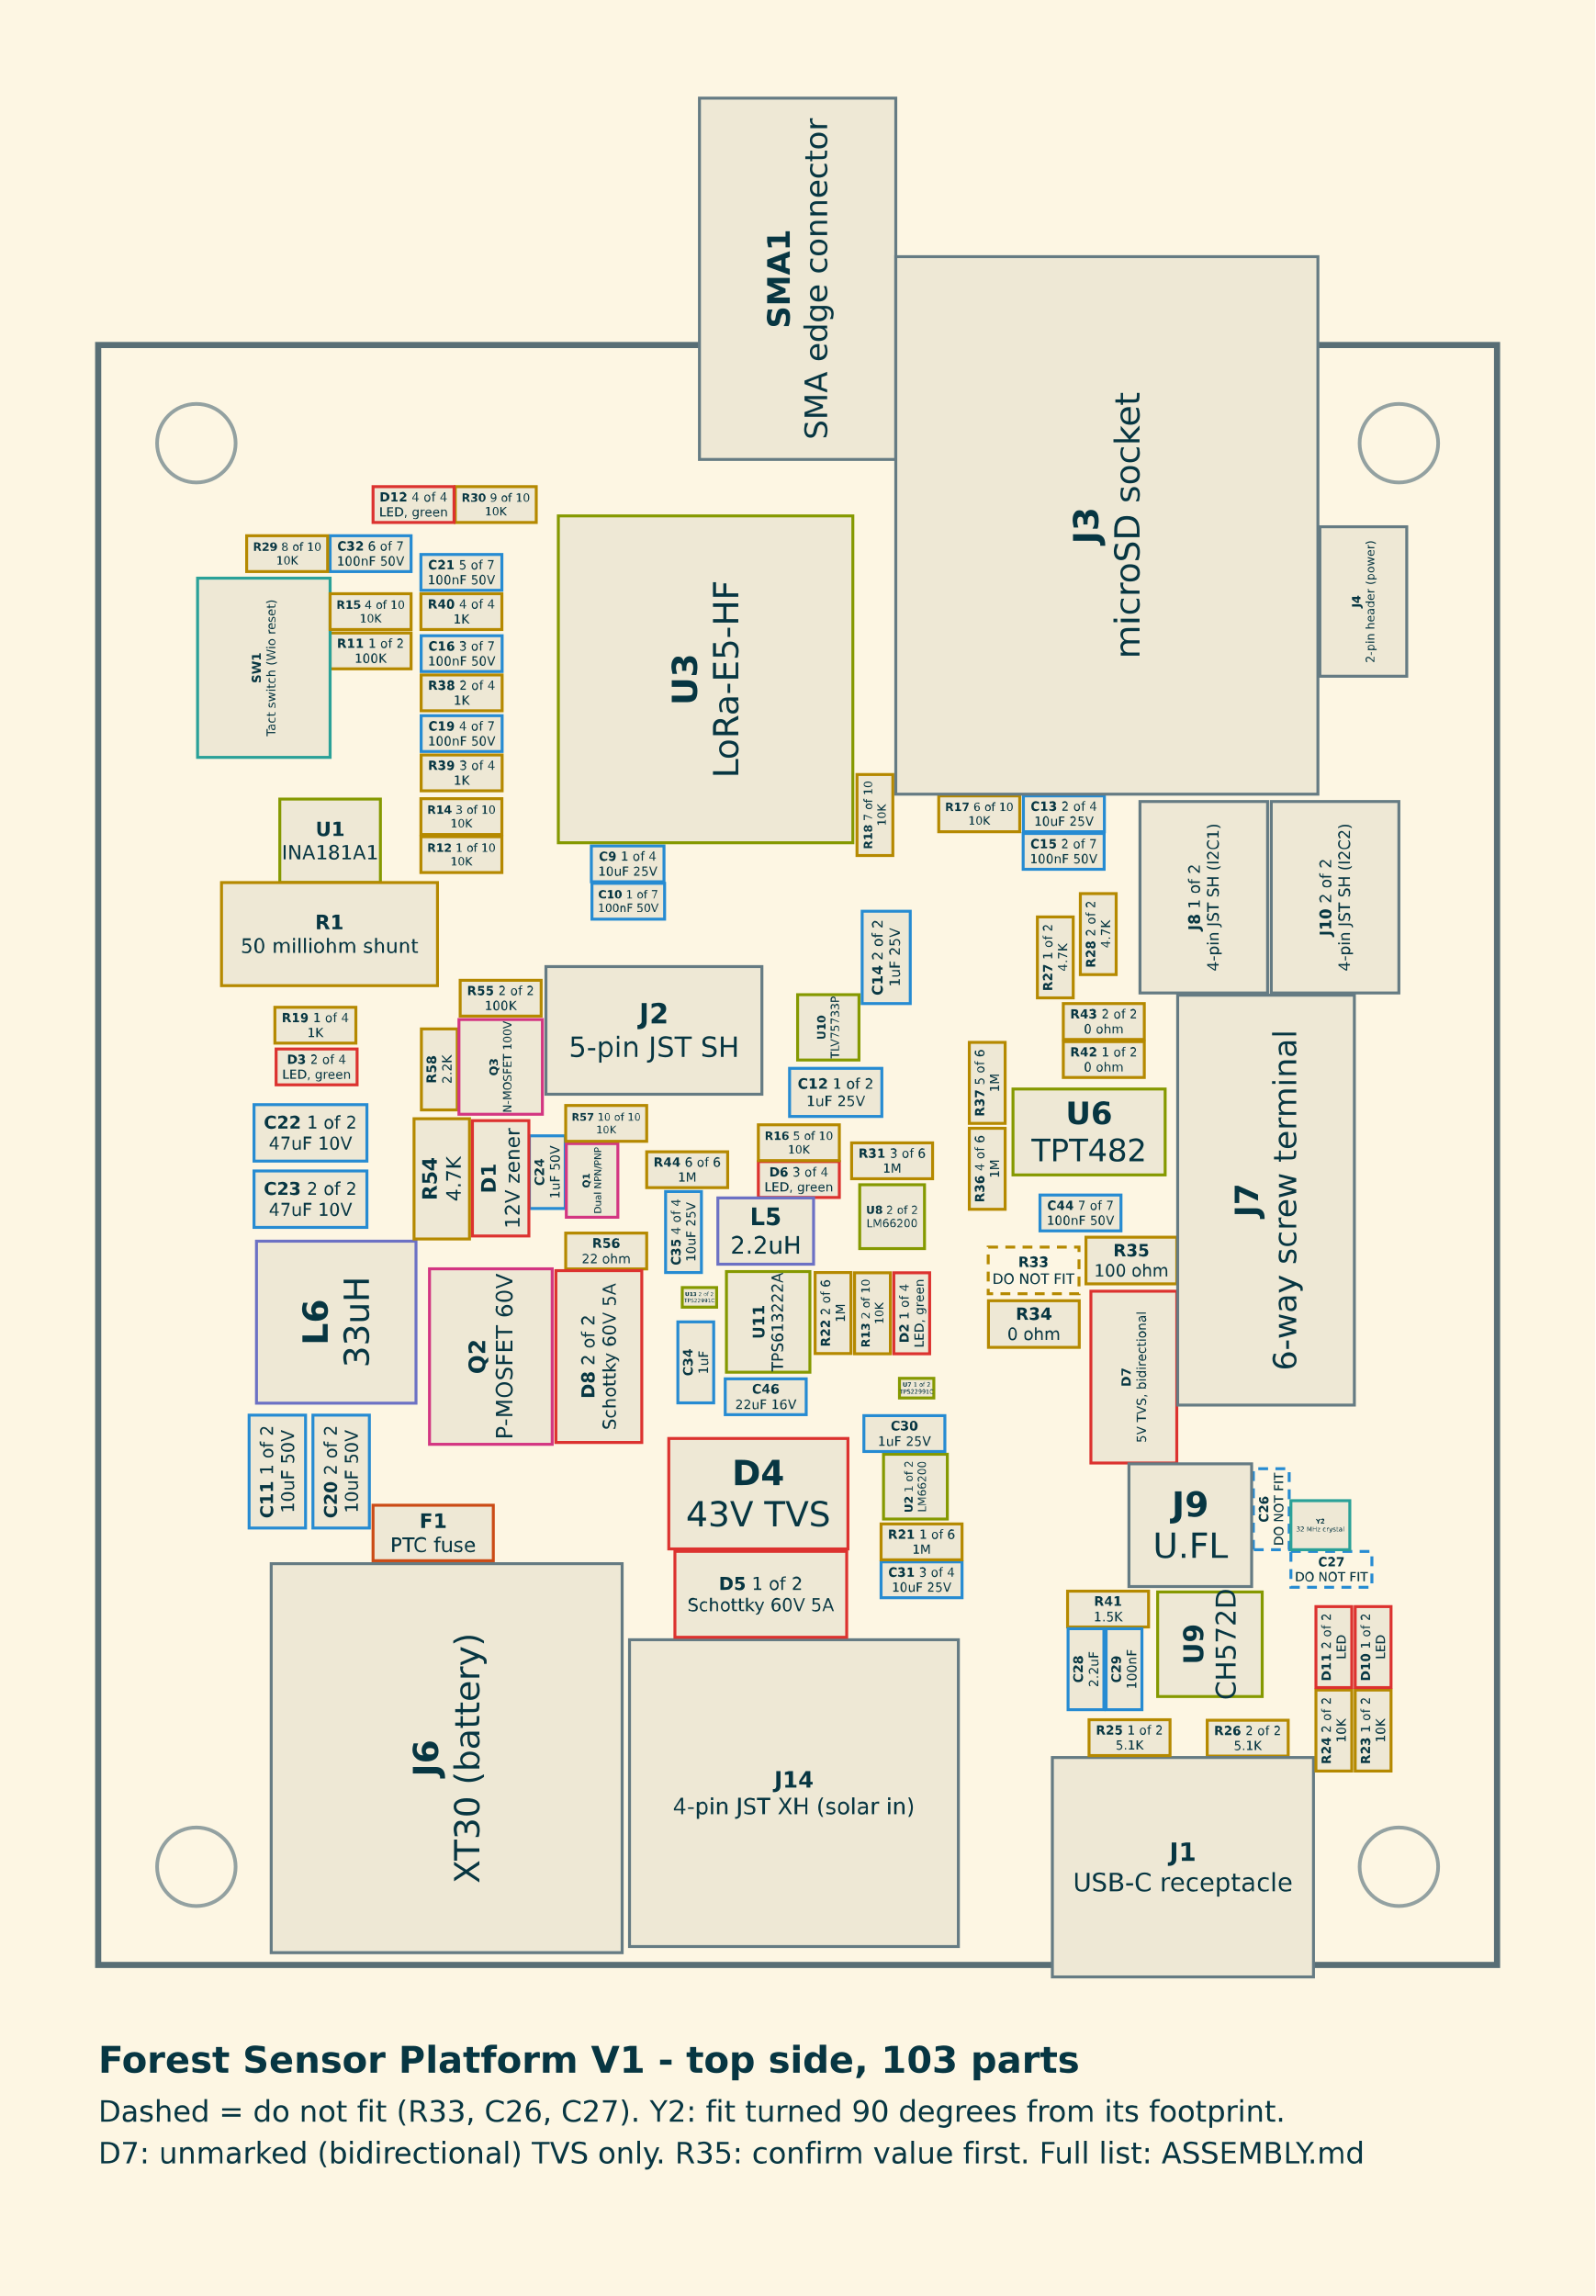
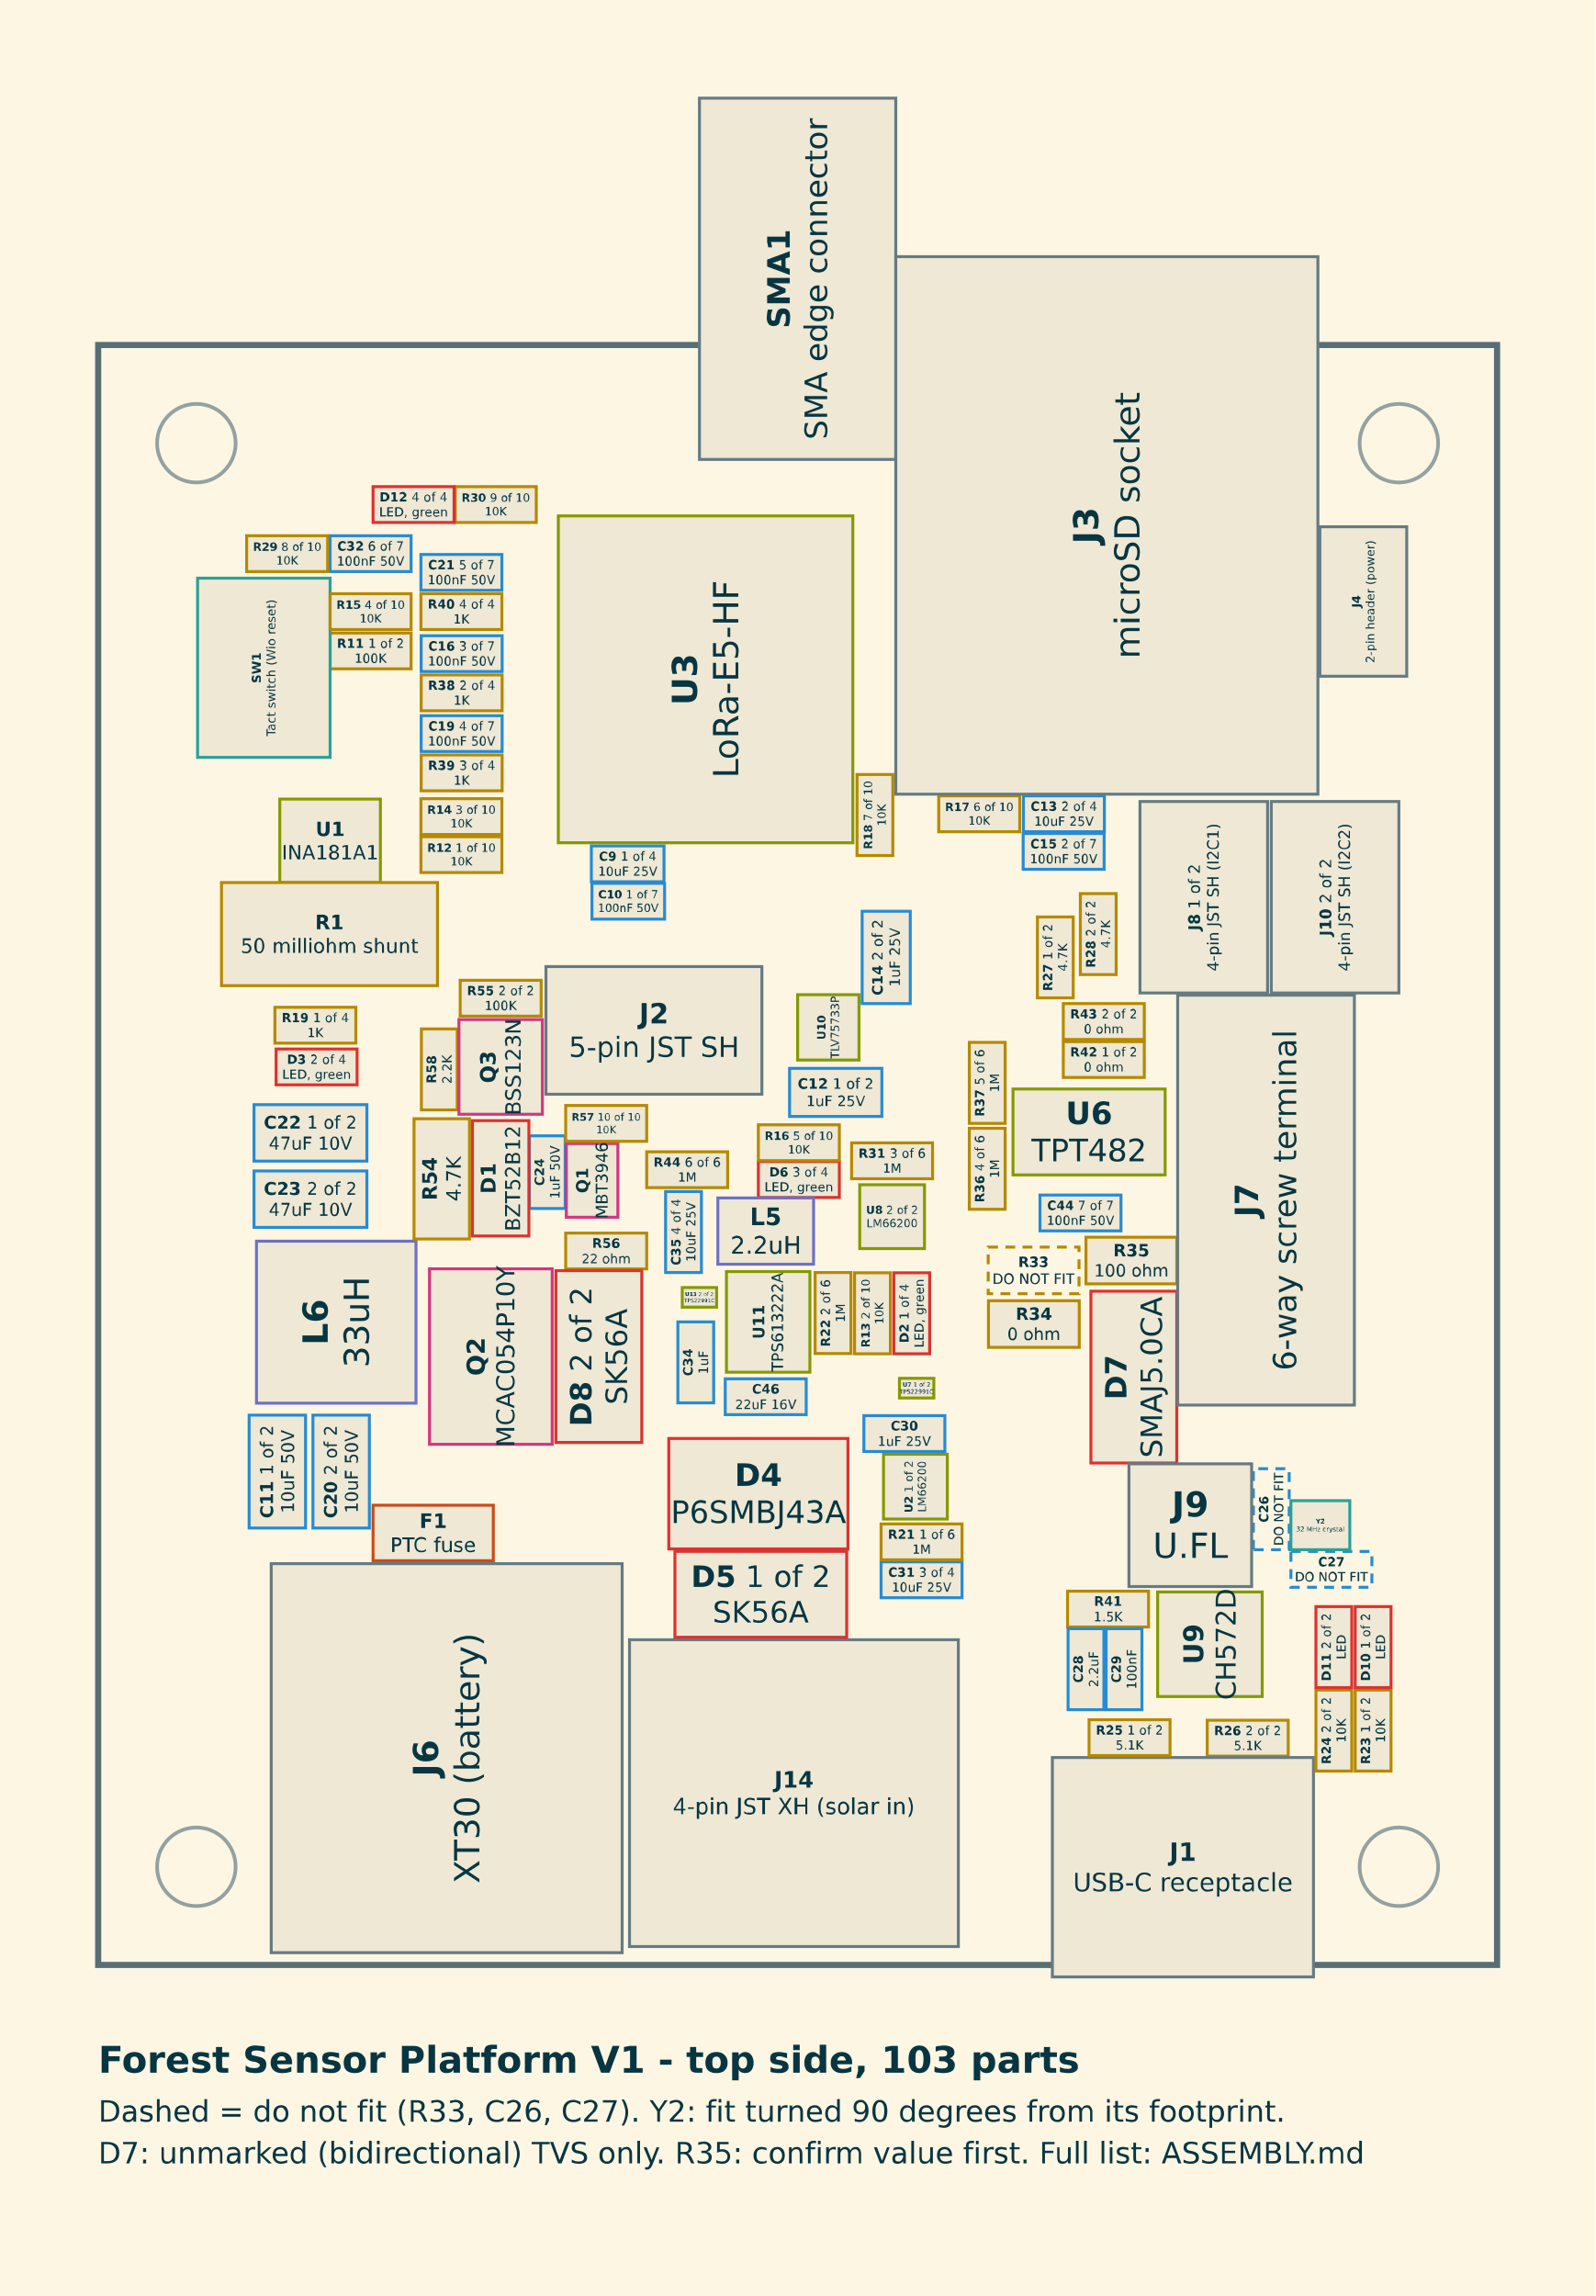
<svg xmlns="http://www.w3.org/2000/svg" width="227.5mm" height="327.4mm" viewBox="67.500 52.943 65.000 93.545" font-family="DejaVu Sans, Arial, sans-serif" fill="#073642" text-anchor="middle">
  <rect x="67.500" y="52.943" width="65.000" height="93.545" fill="#fdf6e3" />
  <rect x="71.500" y="67.000" width="57.000" height="66.000" fill="none" stroke="#586e75" stroke-width="0.25" />
  <circle cx="75.500" cy="129.000" r="1.6" fill="none" stroke="#93a1a1" stroke-width="0.15" />
  <circle cx="75.500" cy="71.000" r="1.6" fill="none" stroke="#93a1a1" stroke-width="0.15" />
  <circle cx="124.500" cy="129.000" r="1.6" fill="none" stroke="#93a1a1" stroke-width="0.15" />
  <circle cx="124.500" cy="71.000" r="1.6" fill="none" stroke="#93a1a1" stroke-width="0.15" />
  <g transform="translate(110.850 86.100) rotate(-180.000)">
    <rect x="-1.650" y="-0.730" width="3.300" height="1.460" fill="#eee8d5" stroke="#268bd2" stroke-width="0.12" />
  </g>
  <g transform="translate(110.850 86.100) rotate(0.000)" font-size="0.512">
    <text y="-0.128">
      <tspan font-weight="bold">C13</tspan> 2 of 4</text>
    <text y="0.486">10uF 25V</text>
  </g>
  <g transform="translate(86.310 82.832) rotate(-180.000)">
    <rect x="-1.650" y="-0.730" width="3.300" height="1.460" fill="#eee8d5" stroke="#268bd2" stroke-width="0.12" />
  </g>
  <g transform="translate(86.310 82.832) rotate(0.000)" font-size="0.512">
    <text y="-0.128">
      <tspan font-weight="bold">C19</tspan> 4 of 7</text>
    <text y="0.486">100nF 50V</text>
  </g>
  <g transform="translate(109.626 106.888) rotate(-0.000)">
    <rect x="-1.850" y="-0.950" width="3.700" height="1.900" fill="#eee8d5" stroke="#b58900" stroke-width="0.12" />
  </g>
  <g transform="translate(109.626 106.888) rotate(0.000)" font-size="0.684">
    <text y="-0.171">
      <tspan font-weight="bold">R34</tspan>
    </text>
    <text y="0.650">0 ohm</text>
  </g>
  <g transform="translate(96.000 105.800) rotate(-180.000)">
    <rect x="-0.700" y="-0.400" width="1.400" height="0.800" fill="#eee8d5" stroke="#859900" stroke-width="0.12" />
  </g>
  <g transform="translate(96.000 105.800) rotate(0.000)" font-size="0.217">
    <text y="-0.054">
      <tspan font-weight="bold">U13</tspan> 2 of 2</text>
    <text y="0.206">TPS22991C</text>
  </g>
  <g transform="translate(118.340 123.760) rotate(-0.000)">
    <rect x="-1.650" y="-0.730" width="3.300" height="1.460" fill="#eee8d5" stroke="#b58900" stroke-width="0.12" />
  </g>
  <g transform="translate(118.340 123.760) rotate(0.000)" font-size="0.512">
    <text y="-0.128">
      <tspan font-weight="bold">R26</tspan> 2 of 2</text>
    <text y="0.486">5.1K</text>
  </g>
  <g transform="translate(86.310 79.573) rotate(-180.000)">
    <rect x="-1.650" y="-0.730" width="3.300" height="1.460" fill="#eee8d5" stroke="#268bd2" stroke-width="0.12" />
  </g>
  <g transform="translate(86.310 79.573) rotate(0.000)" font-size="0.512">
    <text y="-0.128">
      <tspan font-weight="bold">C16</tspan> 3 of 7</text>
    <text y="0.486">100nF 50V</text>
  </g>
  <g transform="translate(115.700 129.308) rotate(-0.000)">
    <rect x="-5.320" y="-4.760" width="10.640" height="8.940" fill="#eee8d5" stroke="#657b83" stroke-width="0.12" />
  </g>
  <g transform="translate(115.700 129.018) rotate(0.000)" font-size="1.032">
    <text y="-0.258">
      <tspan font-weight="bold">J1</tspan>
    </text>
    <text y="0.980">USB-C receptacle</text>
  </g>
  <g transform="translate(110.840 87.630) rotate(-180.000)">
    <rect x="-1.650" y="-0.730" width="3.300" height="1.460" fill="#eee8d5" stroke="#268bd2" stroke-width="0.12" />
  </g>
  <g transform="translate(110.840 87.630) rotate(0.000)" font-size="0.512">
    <text y="-0.128">
      <tspan font-weight="bold">C15</tspan> 2 of 7</text>
    <text y="0.486">100nF 50V</text>
  </g>
  <g transform="translate(103.850 102.513) rotate(-180.000)">
    <rect x="-1.320" y="-1.300" width="2.640" height="2.600" fill="#eee8d5" stroke="#859900" stroke-width="0.12" />
  </g>
  <g transform="translate(103.850 102.513) rotate(0.000)" font-size="0.455">
    <text y="-0.114">
      <tspan font-weight="bold">U8</tspan> 2 of 2</text>
    <text y="0.432">LM66200</text>
  </g>
  <g transform="translate(107.726 97.062) rotate(-90.000)">
    <rect x="-1.650" y="-0.730" width="3.300" height="1.460" fill="#eee8d5" stroke="#b58900" stroke-width="0.12" />
  </g>
  <g transform="translate(107.726 97.062) rotate(-90.000)" font-size="0.512">
    <text y="-0.128">
      <tspan font-weight="bold">R37</tspan> 5 of 6</text>
    <text y="0.486">1M</text>
  </g>
  <g transform="translate(82.600 79.463) rotate(-0.000)">
    <rect x="-1.650" y="-0.730" width="3.300" height="1.460" fill="#eee8d5" stroke="#b58900" stroke-width="0.12" />
  </g>
  <g transform="translate(82.600 79.463) rotate(0.000)" font-size="0.512">
    <text y="-0.128">
      <tspan font-weight="bold">R11</tspan> 1 of 2</text>
    <text y="0.486">100K</text>
  </g>
  <g transform="translate(92.200 103.912) rotate(-0.000)">
    <rect x="-1.650" y="-0.730" width="3.300" height="1.460" fill="#eee8d5" stroke="#b58900" stroke-width="0.12" />
  </g>
  <g transform="translate(92.200 103.912) rotate(0.000)" font-size="0.526">
    <text y="-0.131">
      <tspan font-weight="bold">R56</tspan>
    </text>
    <text y="0.499">22 ohm</text>
  </g>
  <g transform="translate(104.850 109.500) rotate(-180.000)">
    <rect x="-0.700" y="-0.400" width="1.400" height="0.800" fill="#eee8d5" stroke="#859900" stroke-width="0.12" />
  </g>
  <g transform="translate(104.850 109.500) rotate(0.000)" font-size="0.241">
    <text y="-0.060">
      <tspan font-weight="bold">U7</tspan> 1 of 2</text>
    <text y="0.229">TPS22991C</text>
  </g>
  <g transform="translate(105.050 117.308) rotate(-0.000)">
    <rect x="-1.650" y="-0.730" width="3.300" height="1.460" fill="#eee8d5" stroke="#268bd2" stroke-width="0.12" />
  </g>
  <g transform="translate(105.050 117.308) rotate(0.000)" font-size="0.512">
    <text y="-0.128">
      <tspan font-weight="bold">C31</tspan> 3 of 4</text>
    <text y="0.486">10uF 25V</text>
  </g>
  <g transform="translate(123.450 123.450) rotate(90.000)">
    <rect x="-1.650" y="-0.730" width="3.300" height="1.460" fill="#eee8d5" stroke="#b58900" stroke-width="0.12" />
  </g>
  <g transform="translate(123.450 123.450) rotate(-90.000)" font-size="0.512">
    <text y="-0.128">
      <tspan font-weight="bold">R23</tspan> 1 of 2</text>
    <text y="0.486">10K</text>
  </g>
  <g transform="translate(89.800 100.700) rotate(-90.000)">
    <rect x="-1.480" y="-0.730" width="2.960" height="1.460" fill="#eee8d5" stroke="#268bd2" stroke-width="0.12" />
  </g>
  <g transform="translate(89.800 100.700) rotate(-90.000)" font-size="0.526">
    <text y="-0.131">
      <tspan font-weight="bold">C24</tspan>
    </text>
    <text y="0.499">1uF 50V</text>
  </g>
  <g transform="translate(103.050 106.450) rotate(90.000)">
    <rect x="-1.650" y="-0.730" width="3.300" height="1.460" fill="#eee8d5" stroke="#b58900" stroke-width="0.12" />
  </g>
  <g transform="translate(103.050 106.450) rotate(-90.000)" font-size="0.466">
    <text y="-0.116">
      <tspan font-weight="bold">R13</tspan> 2 of 10</text>
    <text y="0.442">10K</text>
  </g>
  <g transform="translate(80.400 96.412) rotate(-0.000)">
    <rect x="-1.650" y="-0.730" width="3.300" height="1.460" fill="#eee8d5" stroke="#dc322f" stroke-width="0.12" />
  </g>
  <g transform="translate(80.400 96.412) rotate(0.000)" font-size="0.512">
    <text y="-0.128">
      <tspan font-weight="bold">D3</tspan> 2 of 4</text>
    <text y="0.486">LED, green</text>
  </g>
  <g transform="translate(95.500 100.600) rotate(-0.000)">
    <rect x="-1.650" y="-0.730" width="3.300" height="1.460" fill="#eee8d5" stroke="#b58900" stroke-width="0.12" />
  </g>
  <g transform="translate(95.500 100.600) rotate(0.000)" font-size="0.512">
    <text y="-0.128">
      <tspan font-weight="bold">R44</tspan> 6 of 6</text>
    <text y="0.486">1M</text>
  </g>
  <g transform="translate(112.476 96.112) rotate(-180.000)">
    <rect x="-1.650" y="-0.730" width="3.300" height="1.460" fill="#eee8d5" stroke="#b58900" stroke-width="0.12" />
  </g>
  <g transform="translate(112.476 96.112) rotate(0.000)" font-size="0.512">
    <text y="-0.128">
      <tspan font-weight="bold">R42</tspan> 1 of 2</text>
    <text y="0.486">0 ohm</text>
  </g>
  <g transform="translate(121.850 123.450) rotate(90.000)">
    <rect x="-1.650" y="-0.730" width="3.300" height="1.460" fill="#eee8d5" stroke="#b58900" stroke-width="0.12" />
  </g>
  <g transform="translate(121.850 123.450) rotate(-90.000)" font-size="0.512">
    <text y="-0.128">
      <tspan font-weight="bold">R24</tspan> 2 of 2</text>
    <text y="0.486">10K</text>
  </g>
  <g transform="translate(101.443 106.440) rotate(-90.000)">
    <rect x="-1.650" y="-0.730" width="3.300" height="1.460" fill="#eee8d5" stroke="#b58900" stroke-width="0.12" />
  </g>
  <g transform="translate(101.443 106.440) rotate(-90.000)" font-size="0.512">
    <text y="-0.128">
      <tspan font-weight="bold">R22</tspan> 2 of 6</text>
    <text y="0.486">1M</text>
  </g>
  <g transform="translate(82.600 75.500) rotate(-0.000)">
    <rect x="-1.650" y="-0.730" width="3.300" height="1.460" fill="#eee8d5" stroke="#268bd2" stroke-width="0.12" />
  </g>
  <g transform="translate(82.600 75.500) rotate(0.000)" font-size="0.512">
    <text y="-0.128">
      <tspan font-weight="bold">C32</tspan> 6 of 7</text>
    <text y="0.486">100nF 50V</text>
  </g>
  <g transform="translate(87.700 73.500) rotate(-0.000)">
    <rect x="-1.650" y="-0.730" width="3.300" height="1.460" fill="#eee8d5" stroke="#b58900" stroke-width="0.12" />
  </g>
  <g transform="translate(87.700 73.500) rotate(0.000)" font-size="0.466">
    <text y="-0.116">
      <tspan font-weight="bold">R30</tspan> 9 of 10</text>
    <text y="0.442">10K</text>
  </g>
  <g transform="translate(83.200 118.900) rotate(-180.000)">
    <rect x="-9.650" y="-13.600" width="14.300" height="15.850" fill="#eee8d5" stroke="#657b83" stroke-width="0.12" />
  </g>
  <g transform="translate(85.700 124.575) rotate(-90.000)" font-size="1.400">
    <text y="-0.350">
      <tspan font-weight="bold">J6</tspan>
    </text>
    <text y="1.330">XT30 (battery)</text>
  </g>
  <g transform="translate(103.610 91.950) rotate(-90.000)">
    <rect x="-1.880" y="-0.980" width="3.760" height="1.960" fill="#eee8d5" stroke="#268bd2" stroke-width="0.12" />
  </g>
  <g transform="translate(103.610 91.950) rotate(-90.000)" font-size="0.583">
    <text y="-0.146">
      <tspan font-weight="bold">C14</tspan> 2 of 2</text>
    <text y="0.554">1uF 25V</text>
  </g>
  <g transform="translate(103.150 86.150) rotate(90.000)">
    <rect x="-1.650" y="-0.730" width="3.300" height="1.460" fill="#eee8d5" stroke="#b58900" stroke-width="0.12" />
  </g>
  <g transform="translate(103.150 86.150) rotate(-90.000)" font-size="0.466">
    <text y="-0.116">
      <tspan font-weight="bold">R18</tspan> 7 of 10</text>
    <text y="0.442">10K</text>
  </g>
  <g transform="translate(94.145 94.925) rotate(-180.000)">
    <rect x="-4.400" y="-2.600" width="8.800" height="5.200" fill="#eee8d5" stroke="#657b83" stroke-width="0.12" />
  </g>
  <g transform="translate(94.145 94.925) rotate(0.000)" font-size="1.138">
    <text y="-0.284">
      <tspan font-weight="bold">J2</tspan>
    </text>
    <text y="1.081">5-pin JST SH</text>
  </g>
  <g transform="translate(85.400 96.513) rotate(-90.000)">
    <rect x="-1.650" y="-0.730" width="3.300" height="1.460" fill="#eee8d5" stroke="#b58900" stroke-width="0.12" />
  </g>
  <g transform="translate(85.400 96.513) rotate(-90.000)" font-size="0.526">
    <text y="-0.131">
      <tspan font-weight="bold">R58</tspan>
    </text>
    <text y="0.499">2.2K</text>
  </g>
  <g transform="translate(100.050 101.000) rotate(-180.000)">
    <rect x="-1.650" y="-0.730" width="3.300" height="1.460" fill="#eee8d5" stroke="#dc322f" stroke-width="0.12" />
  </g>
  <g transform="translate(100.050 101.000) rotate(0.000)" font-size="0.512">
    <text y="-0.128">
      <tspan font-weight="bold">D6</tspan> 3 of 4</text>
    <text y="0.486">LED, green</text>
  </g>
  <g transform="translate(100.050 99.500) rotate(-180.000)">
    <rect x="-1.650" y="-0.730" width="3.300" height="1.460" fill="#eee8d5" stroke="#b58900" stroke-width="0.12" />
  </g>
  <g transform="translate(100.050 99.500) rotate(0.000)" font-size="0.466">
    <text y="-0.116">
      <tspan font-weight="bold">R16</tspan> 5 of 10</text>
    <text y="0.442">10K</text>
  </g>
  <g transform="translate(81.200 106.812) rotate(-0.000)">
    <rect x="-3.250" y="-3.300" width="6.500" height="6.600" fill="#eee8d5" stroke="#6c71c4" stroke-width="0.12" />
  </g>
  <g transform="translate(81.200 106.812) rotate(-90.000)" font-size="1.400">
    <text y="-0.350">
      <tspan font-weight="bold">L6</tspan>
    </text>
    <text y="1.330">33uH</text>
  </g>
  <g transform="translate(121.750 116.883) rotate(-0.000)">
    <rect x="-1.650" y="-0.730" width="3.300" height="1.460" fill="#fdf6e3" stroke="#268bd2" stroke-width="0.12" stroke-dasharray="0.4 0.3" />
  </g>
  <g transform="translate(121.750 116.883) rotate(0.000)" font-size="0.512">
    <text y="-0.128">
      <tspan font-weight="bold">C27</tspan>
    </text>
    <text y="0.486">DO NOT FIT</text>
  </g>
  <g transform="translate(111.876 99.062) rotate(-0.000)">
    <rect x="-3.100" y="-1.750" width="6.200" height="3.500" fill="#eee8d5" stroke="#859900" stroke-width="0.12" />
  </g>
  <g transform="translate(111.876 99.062) rotate(0.000)" font-size="1.260">
    <text y="-0.315">
      <tspan font-weight="bold">U6</tspan>
    </text>
    <text y="1.197">TPT482</text>
  </g>
  <g transform="translate(113.600 104.300) rotate(-180.000)">
    <rect x="-1.850" y="-0.950" width="3.700" height="1.900" fill="#eee8d5" stroke="#b58900" stroke-width="0.12" />
  </g>
  <g transform="translate(113.600 104.300) rotate(0.000)" font-size="0.684">
    <text y="-0.171">
      <tspan font-weight="bold">R35</tspan>
    </text>
    <text y="0.650">100 ohm</text>
  </g>
  <g transform="translate(81.400 112.900) rotate(90.000)">
    <rect x="-2.300" y="-1.150" width="4.600" height="2.300" fill="#eee8d5" stroke="#268bd2" stroke-width="0.12" />
  </g>
  <g transform="translate(81.400 112.900) rotate(-90.000)" font-size="0.714">
    <text y="-0.178">
      <tspan font-weight="bold">C20</tspan> 2 of 2</text>
    <text y="0.678">10uF 50V</text>
  </g>
  <g transform="translate(86.300 87.763) rotate(-180.000)">
    <rect x="-1.650" y="-0.730" width="3.300" height="1.460" fill="#eee8d5" stroke="#b58900" stroke-width="0.12" />
  </g>
  <g transform="translate(86.300 87.763) rotate(0.000)" font-size="0.466">
    <text y="-0.116">
      <tspan font-weight="bold">R12</tspan> 1 of 10</text>
    <text y="0.442">10K</text>
  </g>
  <g transform="translate(123.050 76.175) rotate(-0.000)">
    <rect x="-1.770" y="-1.770" width="3.540" height="6.090" fill="#eee8d5" stroke="#657b83" stroke-width="0.12" />
  </g>
  <g transform="translate(123.050 77.450) rotate(-90.000)" font-size="0.473">
    <text y="-0.118">
      <tspan font-weight="bold">J4</tspan>
    </text>
    <text y="0.449">2-pin header (power)</text>
  </g>
  <g transform="translate(98.800 106.800) rotate(90.000)">
    <rect x="-2.050" y="-1.700" width="4.100" height="3.400" fill="#eee8d5" stroke="#859900" stroke-width="0.12" />
  </g>
  <g transform="translate(98.800 106.800) rotate(-90.000)" font-size="0.636">
    <text y="-0.159">
      <tspan font-weight="bold">U11</tspan>
    </text>
    <text y="0.604">TPS613222A</text>
  </g>
  <g transform="translate(84.350 73.500) rotate(-0.000)">
    <rect x="-1.650" y="-0.730" width="3.300" height="1.460" fill="#eee8d5" stroke="#dc322f" stroke-width="0.12" />
  </g>
  <g transform="translate(84.350 73.500) rotate(0.000)" font-size="0.512">
    <text y="-0.128">
      <tspan font-weight="bold">D12</tspan> 4 of 4</text>
    <text y="0.486">LED, green</text>
  </g>
  <g transform="translate(103.850 100.237) rotate(-180.000)">
    <rect x="-1.650" y="-0.730" width="3.300" height="1.460" fill="#eee8d5" stroke="#b58900" stroke-width="0.12" />
  </g>
  <g transform="translate(103.850 100.237) rotate(0.000)" font-size="0.512">
    <text y="-0.128">
      <tspan font-weight="bold">R31</tspan> 3 of 6</text>
    <text y="0.486">1M</text>
  </g>
  <g transform="translate(119.300 114.433) rotate(-90.000)">
    <rect x="-1.650" y="-0.730" width="3.300" height="1.460" fill="#fdf6e3" stroke="#268bd2" stroke-width="0.12" stroke-dasharray="0.4 0.3" />
  </g>
  <g transform="translate(119.300 114.433) rotate(-90.000)" font-size="0.512">
    <text y="-0.128">
      <tspan font-weight="bold">C26</tspan>
    </text>
    <text y="0.486">DO NOT FIT</text>
  </g>
  <g transform="translate(79.200 75.500) rotate(-0.000)">
    <rect x="-1.650" y="-0.730" width="3.300" height="1.460" fill="#eee8d5" stroke="#b58900" stroke-width="0.12" />
  </g>
  <g transform="translate(79.200 75.500) rotate(0.000)" font-size="0.466">
    <text y="-0.116">
      <tspan font-weight="bold">R29</tspan> 8 of 10</text>
    <text y="0.442">10K</text>
  </g>
  <g transform="translate(96.100 124.150) rotate(-0.000)">
    <rect x="-2.950" y="-4.400" width="13.400" height="12.500" fill="#eee8d5" stroke="#657b83" stroke-width="0.12" />
  </g>
  <g transform="translate(99.850 126.000) rotate(0.000)" font-size="0.904">
    <text y="-0.226">
      <tspan font-weight="bold">J14</tspan>
    </text>
    <text y="0.859">4-pin JST XH (solar in)</text>
  </g>
  <g transform="translate(95.850 108.450) rotate(90.000)">
    <rect x="-1.650" y="-0.730" width="3.300" height="1.460" fill="#eee8d5" stroke="#268bd2" stroke-width="0.12" />
  </g>
  <g transform="translate(95.850 108.450) rotate(-90.000)" font-size="0.526">
    <text y="-0.131">
      <tspan font-weight="bold">C34</tspan>
    </text>
    <text y="0.499">1uF</text>
  </g>
  <g transform="translate(85.150 115.400) rotate(-0.000)">
    <rect x="-2.450" y="-1.130" width="4.900" height="2.260" fill="#eee8d5" stroke="#cb4b16" stroke-width="0.12" />
  </g>
  <g transform="translate(85.150 115.400) rotate(0.000)" font-size="0.814">
    <text y="-0.203">
      <tspan font-weight="bold">F1</tspan>
    </text>
    <text y="0.773">PTC fuse</text>
  </g>
  <g transform="translate(112.650 118.500) rotate(-180.000)">
    <rect x="-1.650" y="-0.730" width="3.300" height="1.460" fill="#eee8d5" stroke="#b58900" stroke-width="0.12" />
  </g>
  <g transform="translate(112.650 118.500) rotate(0.000)" font-size="0.526">
    <text y="-0.131">
      <tspan font-weight="bold">R41</tspan>
    </text>
    <text y="0.499">1.5K</text>
  </g>
  <g transform="translate(113.525 123.740) rotate(-180.000)">
    <rect x="-1.650" y="-0.730" width="3.300" height="1.460" fill="#eee8d5" stroke="#b58900" stroke-width="0.12" />
  </g>
  <g transform="translate(113.525 123.740) rotate(0.000)" font-size="0.512">
    <text y="-0.128">
      <tspan font-weight="bold">R25</tspan> 1 of 2</text>
    <text y="0.486">5.1K</text>
  </g>
  <g transform="translate(91.625 101.037) rotate(-180.000)">
    <rect x="-1.050" y="-1.500" width="2.100" height="3.000" fill="#eee8d5" stroke="#d33682" stroke-width="0.12" />
  </g>
-   <g transform="translate(91.625 101.037) rotate(-90.000)" font-size="0.388">
-     <text y="-0.097">
+   <g transform="translate(91.625 101.037) rotate(-90.000)" font-size="0.665">
+     <text y="-0.166">
      <tspan font-weight="bold">Q1</tspan>
    </text>
-     <text y="0.369">Dual NPN/PNP</text>
+     <text y="0.632">MBT3946</text>
  </g>
  <g transform="translate(112.476 94.562) rotate(-180.000)">
    <rect x="-1.650" y="-0.730" width="3.300" height="1.460" fill="#eee8d5" stroke="#b58900" stroke-width="0.12" />
  </g>
  <g transform="translate(112.476 94.562) rotate(0.000)" font-size="0.512">
    <text y="-0.128">
      <tspan font-weight="bold">R43</tspan> 2 of 2</text>
    <text y="0.486">0 ohm</text>
  </g>
  <g transform="translate(86.300 86.213) rotate(-0.000)">
    <rect x="-1.650" y="-0.730" width="3.300" height="1.460" fill="#eee8d5" stroke="#b58900" stroke-width="0.12" />
  </g>
  <g transform="translate(86.300 86.213) rotate(0.000)" font-size="0.466">
    <text y="-0.116">
      <tspan font-weight="bold">R14</tspan> 3 of 10</text>
    <text y="0.442">10K</text>
  </g>
  <g transform="translate(93.100 89.662) rotate(-0.000)">
    <rect x="-1.480" y="-0.730" width="2.960" height="1.460" fill="#eee8d5" stroke="#268bd2" stroke-width="0.12" />
  </g>
  <g transform="translate(93.100 89.662) rotate(0.000)" font-size="0.459">
    <text y="-0.115">
      <tspan font-weight="bold">C10</tspan> 1 of 7</text>
    <text y="0.436">100nF 50V</text>
  </g>
  <g transform="translate(85.500 100.972) rotate(-90.000)">
    <rect x="-2.450" y="-1.130" width="4.900" height="2.260" fill="#eee8d5" stroke="#b58900" stroke-width="0.12" />
  </g>
  <g transform="translate(85.500 100.972) rotate(-90.000)" font-size="0.814">
    <text y="-0.203">
      <tspan font-weight="bold">R54</tspan>
    </text>
    <text y="0.773">4.7K</text>
  </g>
  <g transform="translate(121.900 89.500) rotate(-90.000)">
    <rect x="-3.900" y="-2.600" width="7.800" height="5.200" fill="#eee8d5" stroke="#657b83" stroke-width="0.12" />
  </g>
  <g transform="translate(121.900 89.500) rotate(-90.000)" font-size="0.637">
    <text y="-0.159">
      <tspan font-weight="bold">J10</tspan> 2 of 2</text>
    <text y="0.605">4-pin JST SH (I2C2)</text>
  </g>
  <g transform="translate(78.250 80.150) rotate(90.000)">
    <rect x="-3.650" y="-2.700" width="7.300" height="5.400" fill="#eee8d5" stroke="#2aa198" stroke-width="0.12" />
  </g>
  <g transform="translate(78.250 80.150) rotate(-90.000)" font-size="0.493">
    <text y="-0.123">
      <tspan font-weight="bold">SW1</tspan>
    </text>
    <text y="0.468">Tact switch (Wio reset)</text>
  </g>
  <g transform="translate(105.050 115.763) rotate(-180.000)">
    <rect x="-1.650" y="-0.730" width="3.300" height="1.460" fill="#eee8d5" stroke="#b58900" stroke-width="0.12" />
  </g>
  <g transform="translate(105.050 115.763) rotate(0.000)" font-size="0.512">
    <text y="-0.128">
      <tspan font-weight="bold">R21</tspan> 1 of 6</text>
    <text y="0.486">1M</text>
  </g>
  <g transform="translate(113.700 109.050) rotate(-90.000)">
    <rect x="-3.500" y="-1.750" width="7.000" height="3.500" fill="#eee8d5" stroke="#dc322f" stroke-width="0.12" />
  </g>
-   <g transform="translate(113.700 109.050) rotate(-90.000)" font-size="0.517">
-     <text y="-0.129">
+   <g transform="translate(113.700 109.050) rotate(-90.000)" font-size="1.207">
+     <text y="-0.302">
      <tspan font-weight="bold">D7</tspan>
    </text>
-     <text y="0.491">5V TVS, bidirectional</text>
+     <text y="1.147">SMAJ5.0CA</text>
  </g>
  <g transform="translate(101.250 94.800) rotate(-90.000)">
    <rect x="-1.330" y="-1.250" width="2.660" height="2.500" fill="#eee8d5" stroke="#859900" stroke-width="0.12" />
  </g>
  <g transform="translate(101.250 94.800) rotate(-90.000)" font-size="0.459">
    <text y="-0.115">
      <tspan font-weight="bold">U10</tspan>
    </text>
    <text y="0.436">TLV75733P</text>
  </g>
  <g transform="translate(101.552 97.450) rotate(-0.000)">
    <rect x="-1.880" y="-0.980" width="3.760" height="1.960" fill="#eee8d5" stroke="#268bd2" stroke-width="0.12" />
  </g>
  <g transform="translate(101.552 97.450) rotate(0.000)" font-size="0.583">
    <text y="-0.146">
      <tspan font-weight="bold">C12</tspan> 1 of 2</text>
    <text y="0.554">1uF 25V</text>
  </g>
  <g transform="translate(116.550 89.500) rotate(-90.000)">
    <rect x="-3.900" y="-2.600" width="7.800" height="5.200" fill="#eee8d5" stroke="#657b83" stroke-width="0.12" />
  </g>
  <g transform="translate(116.550 89.500) rotate(-90.000)" font-size="0.637">
    <text y="-0.159">
      <tspan font-weight="bold">J8</tspan> 1 of 2</text>
    <text y="0.605">4-pin JST SH (I2C1)</text>
  </g>
  <g transform="translate(86.310 84.433) rotate(-180.000)">
    <rect x="-1.650" y="-0.730" width="3.300" height="1.460" fill="#eee8d5" stroke="#b58900" stroke-width="0.12" />
  </g>
  <g transform="translate(86.310 84.433) rotate(0.000)" font-size="0.512">
    <text y="-0.128">
      <tspan font-weight="bold">R39</tspan> 3 of 4</text>
    <text y="0.486">1K</text>
  </g>
  <g transform="translate(78.800 112.900) rotate(90.000)">
    <rect x="-2.300" y="-1.150" width="4.600" height="2.300" fill="#eee8d5" stroke="#268bd2" stroke-width="0.12" />
  </g>
  <g transform="translate(78.800 112.900) rotate(-90.000)" font-size="0.714">
    <text y="-0.178">
      <tspan font-weight="bold">C11</tspan> 1 of 2</text>
    <text y="0.678">10uF 50V</text>
  </g>
  <g transform="translate(86.300 76.263) rotate(-180.000)">
    <rect x="-1.650" y="-0.730" width="3.300" height="1.460" fill="#eee8d5" stroke="#268bd2" stroke-width="0.12" />
  </g>
  <g transform="translate(86.300 76.263) rotate(0.000)" font-size="0.512">
    <text y="-0.128">
      <tspan font-weight="bold">C21</tspan> 5 of 7</text>
    <text y="0.486">100nF 50V</text>
  </g>
  <g transform="translate(91.900 108.213) rotate(-90.000)">
    <rect x="-3.500" y="-1.750" width="7.000" height="3.500" fill="#eee8d5" stroke="#dc322f" stroke-width="0.12" />
  </g>
-   <g transform="translate(91.900 108.213) rotate(-90.000)" font-size="0.724">
-     <text y="-0.181">
+   <g transform="translate(91.900 108.213) rotate(-90.000)" font-size="1.207">
+     <text y="-0.302">
      <tspan font-weight="bold">D8</tspan> 2 of 2</text>
-     <text y="0.688">Schottky 60V 5A</text>
+     <text y="1.147">SK56A</text>
  </g>
  <g transform="translate(104.800 113.513) rotate(-90.000)">
    <rect x="-1.320" y="-1.300" width="2.640" height="2.600" fill="#eee8d5" stroke="#859900" stroke-width="0.12" />
  </g>
  <g transform="translate(104.800 113.513) rotate(-90.000)" font-size="0.455">
    <text y="-0.114">
      <tspan font-weight="bold">U2</tspan> 1 of 2</text>
    <text y="0.432">LM66200</text>
  </g>
  <g transform="translate(98.700 109.850) rotate(-0.000)">
    <rect x="-1.650" y="-0.730" width="3.300" height="1.460" fill="#eee8d5" stroke="#268bd2" stroke-width="0.12" />
  </g>
  <g transform="translate(98.700 109.850) rotate(0.000)" font-size="0.526">
    <text y="-0.131">
      <tspan font-weight="bold">C46</tspan>
    </text>
    <text y="0.499">22uF 16V</text>
  </g>
  <g transform="translate(95.350 103.140) rotate(-90.000)">
    <rect x="-1.650" y="-0.730" width="3.300" height="1.460" fill="#eee8d5" stroke="#268bd2" stroke-width="0.12" />
  </g>
  <g transform="translate(95.350 103.140) rotate(-90.000)" font-size="0.512">
    <text y="-0.128">
      <tspan font-weight="bold">C35</tspan> 4 of 4</text>
    <text y="0.486">10uF 25V</text>
  </g>
  <g transform="translate(87.900 93.612) rotate(-180.000)">
    <rect x="-1.650" y="-0.730" width="3.300" height="1.460" fill="#eee8d5" stroke="#b58900" stroke-width="0.12" />
  </g>
  <g transform="translate(87.900 93.612) rotate(0.000)" font-size="0.512">
    <text y="-0.128">
      <tspan font-weight="bold">R55</tspan> 2 of 2</text>
    <text y="0.486">100K</text>
  </g>
  <g transform="translate(116.000 115.183) rotate(-0.000)">
    <rect x="-2.500" y="-2.600" width="5.000" height="5.000" fill="#eee8d5" stroke="#657b83" stroke-width="0.12" />
  </g>
  <g transform="translate(116.000 115.083) rotate(0.000)" font-size="1.400">
    <text y="-0.350">
      <tspan font-weight="bold">J9</tspan>
    </text>
    <text y="1.330">U.FL</text>
  </g>
  <g transform="translate(104.350 111.350) rotate(-180.000)">
    <rect x="-1.650" y="-0.730" width="3.300" height="1.460" fill="#eee8d5" stroke="#268bd2" stroke-width="0.12" />
  </g>
  <g transform="translate(104.350 111.350) rotate(0.000)" font-size="0.526">
    <text y="-0.131">
      <tspan font-weight="bold">C30</tspan>
    </text>
    <text y="0.499">1uF 25V</text>
  </g>
  <g transform="translate(87.500 108.938) rotate(-0.000)">
    <rect x="-2.500" y="-4.300" width="5.000" height="7.150" fill="#eee8d5" stroke="#d33682" stroke-width="0.12" />
  </g>
-   <g transform="translate(87.500 108.213) rotate(-90.000)" font-size="0.925">
-     <text y="-0.231">
+   <g transform="translate(87.500 108.213) rotate(-90.000)" font-size="1.009">
+     <text y="-0.252">
      <tspan font-weight="bold">Q2</tspan>
    </text>
-     <text y="0.878">P-MOSFET 60V</text>
+     <text y="0.958">MCAC054P10Y</text>
  </g>
  <g transform="translate(80.350 94.713) rotate(-0.000)">
    <rect x="-1.650" y="-0.730" width="3.300" height="1.460" fill="#eee8d5" stroke="#b58900" stroke-width="0.12" />
  </g>
  <g transform="translate(80.350 94.713) rotate(0.000)" font-size="0.512">
    <text y="-0.128">
      <tspan font-weight="bold">R19</tspan> 1 of 4</text>
    <text y="0.486">1K</text>
  </g>
  <g transform="translate(92.200 98.713) rotate(-0.000)">
    <rect x="-1.650" y="-0.730" width="3.300" height="1.460" fill="#eee8d5" stroke="#b58900" stroke-width="0.12" />
  </g>
  <g transform="translate(92.200 98.713) rotate(0.000)" font-size="0.427">
    <text y="-0.107">
      <tspan font-weight="bold">R57</tspan> 10 of 10</text>
    <text y="0.405">10K</text>
  </g>
  <g transform="translate(86.300 77.862) rotate(-180.000)">
    <rect x="-1.650" y="-0.730" width="3.300" height="1.460" fill="#eee8d5" stroke="#b58900" stroke-width="0.12" />
  </g>
  <g transform="translate(86.300 77.862) rotate(0.000)" font-size="0.512">
    <text y="-0.128">
      <tspan font-weight="bold">R40</tspan> 4 of 4</text>
    <text y="0.486">1K</text>
  </g>
  <g transform="translate(107.400 86.100) rotate(-0.000)">
    <rect x="-1.650" y="-0.730" width="3.300" height="1.460" fill="#eee8d5" stroke="#b58900" stroke-width="0.12" />
  </g>
  <g transform="translate(107.400 86.100) rotate(0.000)" font-size="0.466">
    <text y="-0.116">
      <tspan font-weight="bold">R17</tspan> 6 of 10</text>
    <text y="0.442">10K</text>
  </g>
  <g transform="translate(121.850 120.050) rotate(90.000)">
    <rect x="-1.650" y="-0.730" width="3.300" height="1.460" fill="#eee8d5" stroke="#dc322f" stroke-width="0.12" />
  </g>
  <g transform="translate(121.850 120.050) rotate(-90.000)" font-size="0.512">
    <text y="-0.128">
      <tspan font-weight="bold">D11</tspan> 2 of 2</text>
    <text y="0.486">LED</text>
  </g>
  <g transform="translate(80.150 99.100) rotate(-180.000)">
    <rect x="-2.300" y="-1.150" width="4.600" height="2.300" fill="#eee8d5" stroke="#268bd2" stroke-width="0.12" />
  </g>
  <g transform="translate(80.150 99.100) rotate(0.000)" font-size="0.714">
    <text y="-0.178">
      <tspan font-weight="bold">C22</tspan> 1 of 2</text>
    <text y="0.678">47uF 10V</text>
  </g>
  <g transform="translate(80.150 101.800) rotate(-180.000)">
    <rect x="-2.300" y="-1.150" width="4.600" height="2.300" fill="#eee8d5" stroke="#268bd2" stroke-width="0.12" />
  </g>
  <g transform="translate(80.150 101.800) rotate(0.000)" font-size="0.714">
    <text y="-0.178">
      <tspan font-weight="bold">C23</tspan> 2 of 2</text>
    <text y="0.678">47uF 10V</text>
  </g>
  <g transform="translate(109.616 104.703) rotate(-0.000)">
    <rect x="-1.850" y="-0.950" width="3.700" height="1.900" fill="#fdf6e3" stroke="#b58900" stroke-width="0.12" stroke-dasharray="0.4 0.3" />
  </g>
  <g transform="translate(109.616 104.703) rotate(0.000)" font-size="0.574">
    <text y="-0.144">
      <tspan font-weight="bold">R33</tspan>
    </text>
    <text y="0.545">DO NOT FIT</text>
  </g>
  <g transform="translate(121.300 115.083) rotate(-180.000)">
    <rect x="-1.200" y="-1.000" width="2.400" height="2.000" fill="#eee8d5" stroke="#2aa198" stroke-width="0.12" />
  </g>
  <g transform="translate(121.300 115.083) rotate(0.000)" font-size="0.266">
    <text y="-0.067">
      <tspan font-weight="bold">Y2</tspan>
    </text>
    <text y="0.253">32 MHz crystal</text>
  </g>
  <g transform="translate(111.750 120.950) rotate(90.000)">
    <rect x="-1.650" y="-0.730" width="3.300" height="1.460" fill="#eee8d5" stroke="#268bd2" stroke-width="0.12" />
  </g>
  <g transform="translate(111.750 120.950) rotate(-90.000)" font-size="0.526">
    <text y="-0.131">
      <tspan font-weight="bold">C28</tspan>
    </text>
    <text y="0.499">2.2uF</text>
  </g>
  <g transform="translate(80.950 87.200) rotate(-180.000)">
    <rect x="-2.050" y="-1.700" width="4.100" height="3.400" fill="#eee8d5" stroke="#859900" stroke-width="0.12" />
  </g>
  <g transform="translate(80.950 87.200) rotate(0.000)" font-size="0.795">
    <text y="-0.199">
      <tspan font-weight="bold">U1</tspan>
    </text>
    <text y="0.755">INA181A1</text>
  </g>
  <g transform="translate(93.075 88.138) rotate(-0.000)">
    <rect x="-1.480" y="-0.730" width="2.960" height="1.460" fill="#eee8d5" stroke="#268bd2" stroke-width="0.12" />
  </g>
  <g transform="translate(93.075 88.138) rotate(0.000)" font-size="0.510">
    <text y="-0.128">
      <tspan font-weight="bold">C9</tspan> 1 of 4</text>
    <text y="0.485">10uF 25V</text>
  </g>
  <g transform="translate(113.300 120.950) rotate(-90.000)">
    <rect x="-1.650" y="-0.730" width="3.300" height="1.460" fill="#eee8d5" stroke="#268bd2" stroke-width="0.12" />
  </g>
  <g transform="translate(113.300 120.950) rotate(-90.000)" font-size="0.526">
    <text y="-0.131">
      <tspan font-weight="bold">C29</tspan>
    </text>
    <text y="0.499">100nF</text>
  </g>
  <g transform="translate(116.800 119.933) rotate(90.000)">
    <rect x="-2.130" y="-2.130" width="4.260" height="4.260" fill="#eee8d5" stroke="#859900" stroke-width="0.12" />
  </g>
  <g transform="translate(116.800 119.933) rotate(-90.000)" font-size="1.102">
    <text y="-0.275">
      <tspan font-weight="bold">U9</tspan>
    </text>
    <text y="1.047">CH572D</text>
  </g>
  <g transform="translate(86.310 81.172) rotate(-180.000)">
    <rect x="-1.650" y="-0.730" width="3.300" height="1.460" fill="#eee8d5" stroke="#b58900" stroke-width="0.12" />
  </g>
  <g transform="translate(86.310 81.172) rotate(0.000)" font-size="0.512">
    <text y="-0.128">
      <tspan font-weight="bold">R38</tspan> 2 of 4</text>
    <text y="0.486">1K</text>
  </g>
  <g transform="translate(111.526 102.362) rotate(-0.000)">
    <rect x="-1.650" y="-0.730" width="3.300" height="1.460" fill="#eee8d5" stroke="#268bd2" stroke-width="0.12" />
  </g>
  <g transform="translate(111.526 102.362) rotate(0.000)" font-size="0.512">
    <text y="-0.128">
      <tspan font-weight="bold">C44</tspan> 7 of 7</text>
    <text y="0.486">100nF 50V</text>
  </g>
  <g transform="translate(100.000 69.062) rotate(-90.000)">
    <rect x="-2.600" y="-4.000" width="14.720" height="8.000" fill="#eee8d5" stroke="#657b83" stroke-width="0.12" />
  </g>
  <g transform="translate(100.000 64.302) rotate(-90.000)" font-size="1.269">
    <text y="-0.317">
      <tspan font-weight="bold">SMA1</tspan>
    </text>
    <text y="1.206">SMA edge connector</text>
  </g>
  <g transform="translate(87.900 96.412) rotate(90.000)">
    <rect x="-1.930" y="-1.700" width="3.860" height="3.400" fill="#eee8d5" stroke="#d33682" stroke-width="0.12" />
  </g>
-   <g transform="translate(87.900 96.412) rotate(-90.000)" font-size="0.461">
-     <text y="-0.115">
+   <g transform="translate(87.900 96.412) rotate(-90.000)" font-size="0.856">
+     <text y="-0.214">
      <tspan font-weight="bold">Q3</tspan>
    </text>
-     <text y="0.438">N-MOSFET 100V</text>
+     <text y="0.813">BSS123N</text>
  </g>
  <g transform="translate(96.250 79.963) rotate(-90.000)">
    <rect x="-7.316" y="-6.000" width="13.316" height="12.000" fill="#eee8d5" stroke="#859900" stroke-width="0.12" />
  </g>
  <g transform="translate(96.250 80.621) rotate(-90.000)" font-size="1.400">
    <text y="-0.350">
      <tspan font-weight="bold">U3</tspan>
    </text>
    <text y="1.330">LoRa-E5-HF</text>
  </g>
  <g transform="translate(110.500 91.950) rotate(-90.000)">
    <rect x="-1.650" y="-0.730" width="3.300" height="1.460" fill="#eee8d5" stroke="#b58900" stroke-width="0.12" />
  </g>
  <g transform="translate(110.500 91.950) rotate(-90.000)" font-size="0.512">
    <text y="-0.128">
      <tspan font-weight="bold">R27</tspan> 1 of 2</text>
    <text y="0.486">4.7K</text>
  </g>
  <g transform="translate(112.250 91.000) rotate(-90.000)">
    <rect x="-1.650" y="-0.730" width="3.300" height="1.460" fill="#eee8d5" stroke="#b58900" stroke-width="0.12" />
  </g>
  <g transform="translate(112.250 91.000) rotate(-90.000)" font-size="0.512">
    <text y="-0.128">
      <tspan font-weight="bold">R28</tspan> 2 of 2</text>
    <text y="0.486">4.7K</text>
  </g>
  <g transform="translate(98.700 103.100) rotate(-0.000)">
    <rect x="-1.950" y="-1.350" width="3.900" height="2.700" fill="#eee8d5" stroke="#6c71c4" stroke-width="0.12" />
  </g>
  <g transform="translate(98.700 103.100) rotate(0.000)" font-size="0.972">
    <text y="-0.243">
      <tspan font-weight="bold">L5</tspan>
    </text>
    <text y="0.923">2.2uH</text>
  </g>
  <g transform="translate(107.726 100.562) rotate(90.000)">
    <rect x="-1.650" y="-0.730" width="3.300" height="1.460" fill="#eee8d5" stroke="#b58900" stroke-width="0.12" />
  </g>
  <g transform="translate(107.726 100.562) rotate(-90.000)" font-size="0.512">
    <text y="-0.128">
      <tspan font-weight="bold">R36</tspan> 4 of 6</text>
    <text y="0.486">1M</text>
  </g>
  <g transform="translate(98.500 117.900) rotate(-0.000)">
    <rect x="-3.500" y="-1.750" width="7.000" height="3.500" fill="#eee8d5" stroke="#dc322f" stroke-width="0.12" />
  </g>
-   <g transform="translate(98.500 117.900) rotate(0.000)" font-size="0.724">
-     <text y="-0.181">
+   <g transform="translate(98.500 117.900) rotate(0.000)" font-size="1.207">
+     <text y="-0.302">
      <tspan font-weight="bold">D5</tspan> 1 of 2</text>
-     <text y="0.688">Schottky 60V 5A</text>
+     <text y="1.147">SK56A</text>
  </g>
  <g transform="translate(119.086 108.190) rotate(-90.000)">
    <rect x="-2.000" y="-3.600" width="16.700" height="7.200" fill="#eee8d5" stroke="#657b83" stroke-width="0.12" />
  </g>
  <g transform="translate(119.086 101.840) rotate(-90.000)" font-size="1.296">
    <text y="-0.324">
      <tspan font-weight="bold">J7</tspan>
    </text>
    <text y="1.231">6-way screw terminal</text>
  </g>
  <g transform="translate(98.400 113.800) rotate(-0.000)">
    <rect x="-3.650" y="-2.250" width="7.300" height="4.500" fill="#eee8d5" stroke="#dc322f" stroke-width="0.12" />
  </g>
-   <g transform="translate(98.400 113.800) rotate(0.000)" font-size="1.400">
-     <text y="-0.350">
+   <g transform="translate(98.400 113.800) rotate(0.000)" font-size="1.259">
+     <text y="-0.315">
      <tspan font-weight="bold">D4</tspan>
    </text>
-     <text y="1.330">43V TVS</text>
+     <text y="1.196">P6SMBJ43A</text>
  </g>
  <g transform="translate(104.650 106.450) rotate(90.000)">
    <rect x="-1.650" y="-0.730" width="3.300" height="1.460" fill="#eee8d5" stroke="#dc322f" stroke-width="0.12" />
  </g>
  <g transform="translate(104.650 106.450) rotate(-90.000)" font-size="0.512">
    <text y="-0.128">
      <tspan font-weight="bold">D2</tspan> 1 of 4</text>
    <text y="0.486">LED, green</text>
  </g>
  <g transform="translate(112.600 76.500) rotate(-180.000)">
    <rect x="-8.600" y="-8.800" width="17.200" height="21.900" fill="#eee8d5" stroke="#657b83" stroke-width="0.12" />
  </g>
  <g transform="translate(112.600 74.350) rotate(-90.000)" font-size="1.400">
    <text y="-0.350">
      <tspan font-weight="bold">J3</tspan>
    </text>
    <text y="1.330">microSD socket</text>
  </g>
  <g transform="translate(82.600 77.862) rotate(-180.000)">
    <rect x="-1.650" y="-0.730" width="3.300" height="1.460" fill="#eee8d5" stroke="#b58900" stroke-width="0.12" />
  </g>
  <g transform="translate(82.600 77.862) rotate(0.000)" font-size="0.466">
    <text y="-0.116">
      <tspan font-weight="bold">R15</tspan> 4 of 10</text>
    <text y="0.442">10K</text>
  </g>
  <g transform="translate(123.450 120.050) rotate(90.000)">
    <rect x="-1.650" y="-0.730" width="3.300" height="1.460" fill="#eee8d5" stroke="#dc322f" stroke-width="0.12" />
  </g>
  <g transform="translate(123.450 120.050) rotate(-90.000)" font-size="0.512">
    <text y="-0.128">
      <tspan font-weight="bold">D10</tspan> 1 of 2</text>
    <text y="0.486">LED</text>
  </g>
  <g transform="translate(80.925 91.001) rotate(-0.000)">
    <rect x="-4.400" y="-2.100" width="8.800" height="4.200" fill="#eee8d5" stroke="#b58900" stroke-width="0.12" />
  </g>
  <g transform="translate(80.925 91.001) rotate(0.000)" font-size="0.803">
    <text y="-0.201">
      <tspan font-weight="bold">R1</tspan>
    </text>
    <text y="0.763">50 milliohm shunt</text>
  </g>
  <g transform="translate(87.900 100.950) rotate(-90.000)">
    <rect x="-2.350" y="-1.150" width="4.700" height="2.300" fill="#eee8d5" stroke="#dc322f" stroke-width="0.12" />
  </g>
-   <g transform="translate(87.900 100.950) rotate(-90.000)" font-size="0.810">
-     <text y="-0.203">
+   <g transform="translate(87.900 100.950) rotate(-90.000)" font-size="0.828">
+     <text y="-0.207">
      <tspan font-weight="bold">D1</tspan>
    </text>
-     <text y="0.770">12V zener</text>
+     <text y="0.787">BZT52B12</text>
  </g>
  <text x="71.500" y="137.388" font-size="1.5" text-anchor="start" font-weight="bold">Forest Sensor Platform V1 - top side, 103 parts</text>
  <text x="71.500" y="139.388" font-size="1.2" text-anchor="start">Dashed = do not fit (R33, C26, C27). Y2: fit turned 90 degrees from its footprint.</text>
  <text x="71.500" y="141.088" font-size="1.2" text-anchor="start">D7: unmarked (bidirectional) TVS only. R35: confirm value first. Full list: ASSEMBLY.md</text>
</svg>
